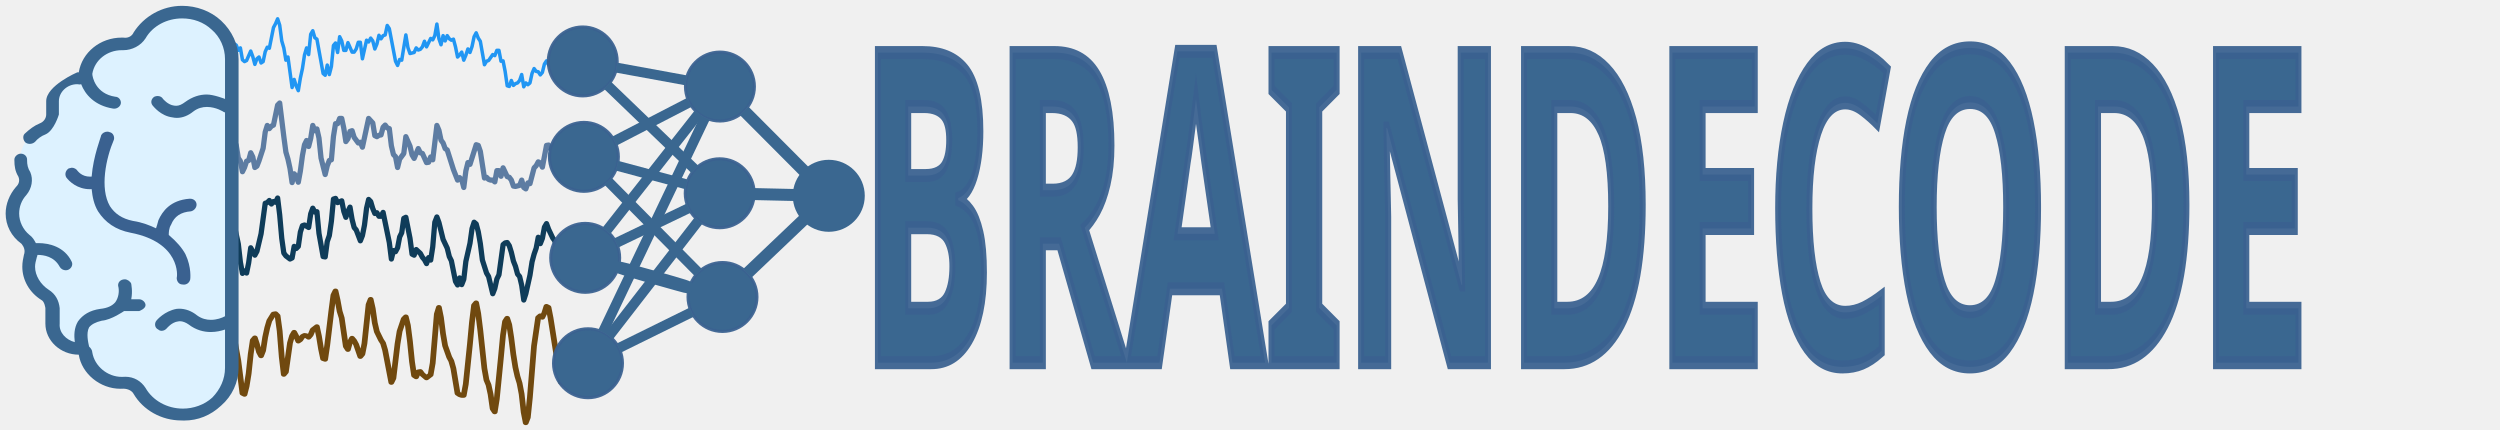
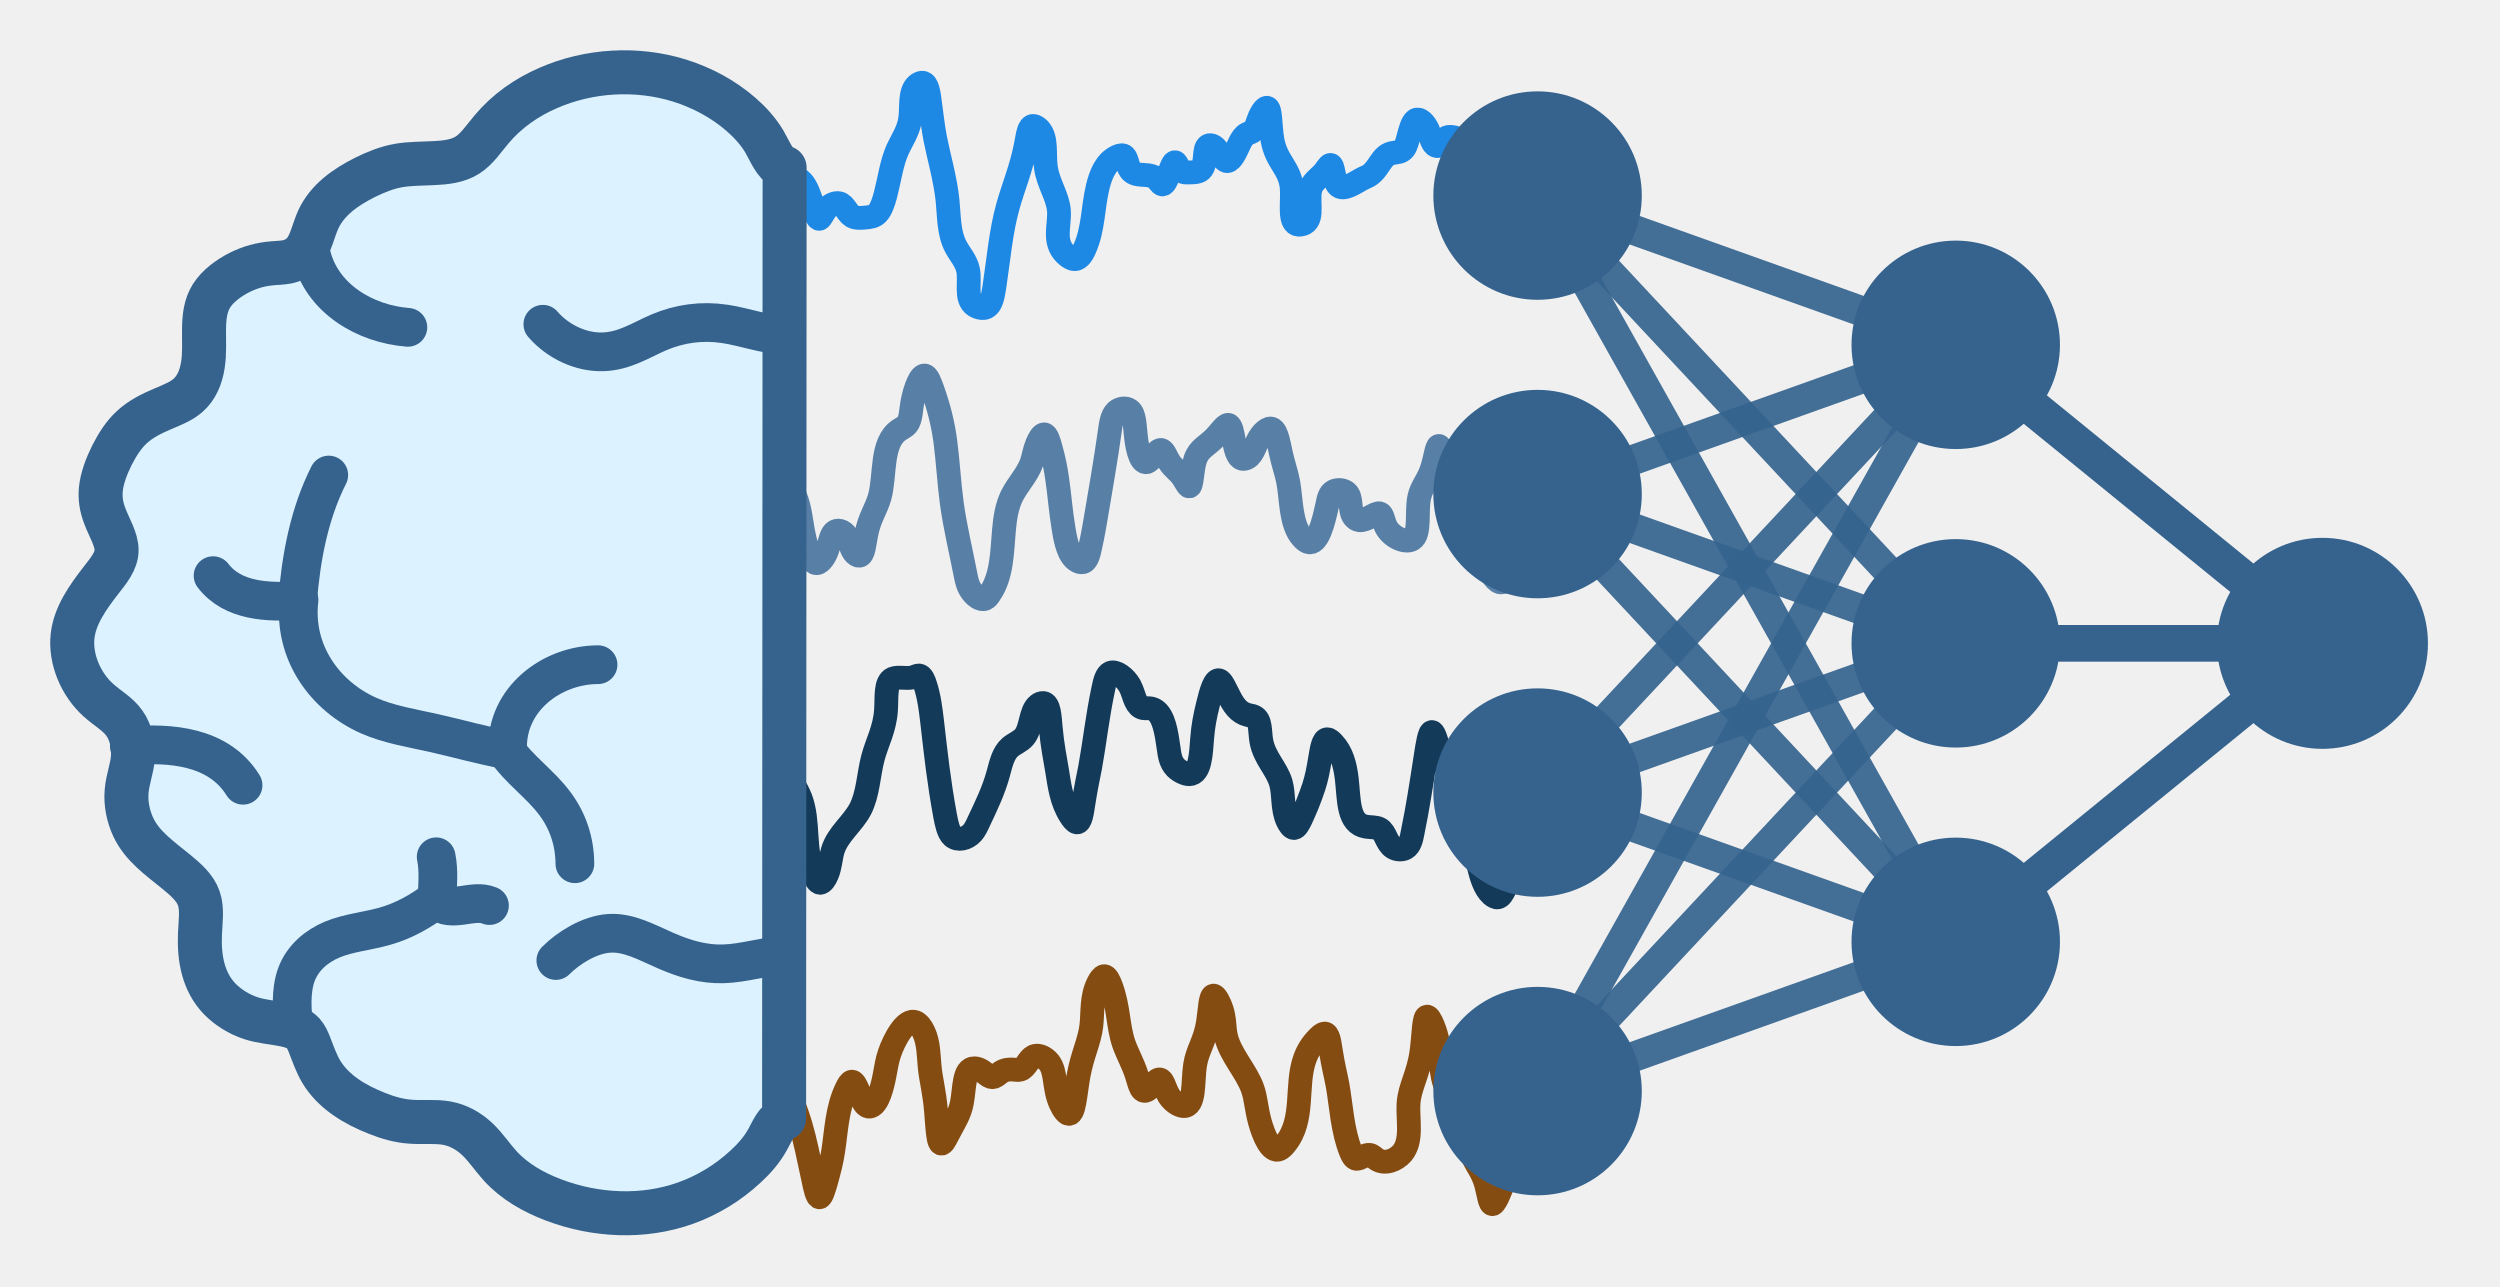
- <svg xmlns="http://www.w3.org/2000/svg" version="1.1" viewBox="0 0 625 107.5" fill="none" stroke="none" stroke-linecap="square" stroke-miterlimit="10" id="svg919" width="1250" height="215">
-   <defs id="defs923">
-     <clipPath clipPathUnits="userSpaceOnUse" id="clipPath5185">
-       <rect style="opacity:0.339;fill:#ffffff;fill-opacity:1;stroke:#3a6190;stroke-width:0.962;stroke-opacity:0.937" id="rect5187" width="289.544" height="160.359" x="149.082" y="148.98" />
-     </clipPath>
-     <clipPath clipPathUnits="userSpaceOnUse" id="clipPath5181-2">
-       <rect style="opacity:0.339;fill:#ffffff;fill-opacity:1;stroke:#3a6190;stroke-width:0.962;stroke-opacity:0.937" id="rect5183-7" width="289.544" height="160.359" x="149.082" y="148.98" />
-     </clipPath>
-     <clipPath clipPathUnits="userSpaceOnUse" id="clipPath5177-0">
-       <rect style="opacity:0.339;fill:#ffffff;fill-opacity:1;stroke:#3a6190;stroke-width:0.962;stroke-opacity:0.937" id="rect5179-9" width="289.544" height="160.359" x="149.082" y="148.98" />
-     </clipPath>
-     <clipPath clipPathUnits="userSpaceOnUse" id="clipPath5173-3">
-       <rect style="opacity:0.339;fill:#ffffff;fill-opacity:1;stroke:#3a6190;stroke-width:0.962;stroke-opacity:0.937" id="rect5175-6" width="289.544" height="160.359" x="149.082" y="148.98" />
-     </clipPath>
-     <clipPath clipPathUnits="userSpaceOnUse" id="clipPath5157-4">
-       <rect style="opacity:0.339;fill:#ffffff;fill-opacity:1;stroke:#3a6190;stroke-width:1.098;stroke-opacity:0.937" id="rect5159-7" width="302.521" height="200.009" x="-6.527" y="-233.137" transform="scale(1,-1)" />
-     </clipPath>
-     <clipPath clipPathUnits="userSpaceOnUse" id="clipPath172923-6">
-       <path d="M 47.653,37.544 H 522.678 v 187.4 H 47.653 Z" id="path172921-5" />
-     </clipPath>
-     <clipPath clipPathUnits="userSpaceOnUse" id="clipPath5161-6">
-       <rect style="opacity:0.339;fill:#ffffff;fill-opacity:1;stroke:#3a6190;stroke-width:0.962;stroke-opacity:0.937" id="rect5163-9" width="289.544" height="160.359" x="149.082" y="148.98" />
-     </clipPath>
-     <clipPath clipPathUnits="userSpaceOnUse" id="clipPath5165-3">
-       <rect style="opacity:0.339;fill:#ffffff;fill-opacity:1;stroke:#3a6190;stroke-width:0.962;stroke-opacity:0.937" id="rect5167-7" width="289.544" height="160.359" x="149.082" y="148.98" />
-     </clipPath>
-     <clipPath clipPathUnits="userSpaceOnUse" id="clipPath5169-4">
-       <rect style="opacity:0.339;fill:#ffffff;fill-opacity:1;stroke:#3a6190;stroke-width:0.962;stroke-opacity:0.937" id="rect5171-5" width="289.544" height="160.359" x="149.082" y="148.98" />
-     </clipPath>
-     <clipPath clipPathUnits="userSpaceOnUse" id="clipPath5153-2-3">
-       <rect style="opacity:0.339;fill:#ffffff;fill-opacity:1;stroke:#3a6190;stroke-width:0.962;stroke-opacity:0.937" id="rect5155-3-6" width="289.544" height="160.359" x="167.011" y="147.017" />
-     </clipPath>
-   </defs>
-   <g id="use3354" transform="translate(35.26442,-2.076388)">
-     <path fill="#ffffff" d="m 448.86,269.894 c -1.21,0 -2.189,0.977 -2.189,1.943 0.245,0.966 1.224,1.552 2.189,1.552 h 7.52 c 1.21,0 2.189,-0.586 2.434,-1.552 0,-0.966 -0.979,-1.943 -2.189,-1.943 z" fill-rule="evenodd" id="path3909" style="stroke-width:3.439" clip-path="url(#clipPath5185)" transform="translate(17.28719,21.66467)" />
-     <path d="m 221.604,203.955 1.035,0.613 0.517,1.314 0.517,-0.613 0.517,2.978 0.517,0.438 0.517,-0.263 1.035,-2.365 0.517,1.401 0.517,1.927 0.517,-1.401 0.517,-0.438 0.517,1.489 0.517,-0.35 0.517,-2.453 0.517,-1.139 0.517,0.263 1.035,-5.168 0.517,-0.964 0.517,-1.226 0.517,1.577 0.517,3.942 0.517,1.752 0.517,3.066 0.517,-0.788 1.035,7.621 0.517,-2.015 0.517,1.664 0.517,1.139 0.517,-3.153 0.517,-2.365 0.517,-3.416 0.517,-1.752 0.517,1.664 0.517,-5.08 0.517,-0.876 0.517,1.752 0.517,0.35 1.035,5.694 0.517,2.891 0.517,0.438 0.517,-2.54 0.517,2.365 0.517,-2.015 0.517,-5.256 0.517,-0.613 0.517,2.365 0.517,-3.942 0.517,1.051 0.517,2.365 h 0.517 l 0.517,-1.927 1.035,2.365 h 0.517 l 0.517,-0.788 0.517,-1.664 h 0.517 l 0.517,4.117 1.035,-4.642 0.517,0.438 0.517,-0.964 0.517,0.701 0.517,2.015 0.517,-1.226 0.517,-2.19 0.517,0.876 0.517,-0.788 0.517,-0.175 0.517,-2.365 0.517,0.788 1.552,8.146 0.517,1.051 0.517,-1.489 0.517,0.175 1.035,-6.307 0.517,3.153 0.517,1.489 1.035,-0.263 0.517,-1.139 0.517,0.526 0.517,-0.175 0.517,-0.613 0.517,-1.401 0.517,1.401 1.035,-2.102 0.517,0.35 0.517,-1.051 0.517,-2.891 0.517,3.679 0.517,1.489 0.517,-2.277 0.517,1.314 0.517,-1.314 0.517,0.788 0.517,0.35 0.517,-0.263 0.517,1.927 0.517,2.54 0.517,-0.526 0.517,-0.701 0.517,2.015 0.517,-1.226 0.517,-1.577 0.517,0.876 0.517,-1.489 0.517,-2.453 0.517,-0.964 0.517,1.314 0.517,0.788 1.035,5.869 0.517,-0.876 0.517,-0.175 1.035,-1.489 0.517,0.263 0.517,-1.314 h 0.517 l 0.517,2.715 0.517,-0.087 0.517,2.628 0.517,3.591 0.517,0.175 0.517,-1.489 0.517,1.226 0.517,-0.438 0.517,-0.175 0.517,-0.613 0.517,-1.489 0.517,3.066 0.517,-0.964 0.517,0.438 0.517,-0.438 0.517,-2.365 0.517,-1.226 0.517,0.701 0.517,0.088 0.517,0.788 0.517,-0.613 0.517,-2.102 0.517,-0.788 0.517,0.964 1.035,-1.752 0.517,-2.803 0.517,0.438 0.517,-0.175 0.517,1.051 0.517,0.35" style="fill:none;stroke:#2196f3;stroke-width:0.875;stroke-linecap:square;stroke-linejoin:round;stroke-miterlimit:4;stroke-dasharray:none;stroke-opacity:1" id="path3913" clip-path="url(#clipPath5169-4)" transform="translate(-198.8423,-191.2162)" />
-     <path d="m 221.604,227.02 1.035,2.628 0.517,3.153 0.517,0.788 0.517,2.628 0.517,-1.051 0.517,-1.577 0.517,-0.175 0.517,-1.927 0.517,1.051 0.517,2.628 0.517,-0.35 0.517,-1.314 1.035,-3.153 0.517,-4.029 0.517,-1.664 0.517,0.788 0.517,-0.613 0.517,-0.263 1.035,-4.993 0.517,-0.526 1.035,8.409 0.517,3.854 0.517,1.752 0.517,2.365 0.517,3.504 0.517,-2.19 0.517,0.613 0.517,1.489 0.517,-2.803 0.517,-3.854 0.517,-2.715 0.517,-1.051 0.517,1.489 0.517,-2.015 0.517,-3.241 0.517,1.314 0.517,-0.438 0.517,2.277 0.517,4.993 1.035,4.117 0.517,-2.19 0.517,-1.314 0.517,-0.175 0.517,-5.869 0.517,-3.153 h 0.517 l 0.517,-1.314 h 0.517 l 0.517,2.453 0.517,3.328 0.517,-0.701 0.517,-1.839 0.517,-0.175 0.517,1.664 1.035,1.401 0.517,-0.175 0.517,1.226 1.552,-7.183 1.035,1.139 0.517,3.153 0.517,0.263 0.517,-0.35 0.517,-0.087 0.517,-1.927 0.517,-0.526 0.517,0.701 0.517,0.175 0.517,4.292 0.517,2.19 0.517,0.526 0.517,2.715 0.517,-2.102 1.035,-1.401 0.517,-4.204 1.035,2.365 0.517,2.19 0.517,0.876 1.035,-2.453 0.517,1.051 0.517,0.175 1.035,2.277 0.517,-0.088 0.517,-1.314 0.517,0.701 1.035,-8.584 0.517,1.226 0.517,2.453 0.517,0.701 0.517,1.401 0.517,0.35 1.552,4.905 1.035,2.628 0.517,-0.613 0.517,0.526 0.517,1.927 0.517,-4.117 0.517,-2.102 0.517,0.438 1.552,-4.905 0.517,0.175 0.517,1.489 1.035,6.657 0.517,-0.175 0.517,0.526 0.517,0.175 h 0.517 l 0.517,0.438 0.517,-2.803 h 0.517 l 0.517,1.401 0.517,-2.102 1.035,2.19 0.517,0.175 0.517,0.701 0.517,1.489 0.517,0.088 1.035,-0.263 0.517,-1.314 0.517,1.839 0.517,0.35 0.517,-1.489 0.517,0.175 1.035,-3.942 0.517,-0.526 0.517,-0.964 0.517,0.263 0.517,1.051 1.035,-5.431 0.517,-0.087 0.517,0.964 0.517,0.263 0.517,-0.438 0.517,-0.263 0.517,0.088 0.517,0.438 0.517,0.964" style="fill:none;stroke:#3a6190;stroke-width:1.314;stroke-linecap:square;stroke-linejoin:round;stroke-miterlimit:10;stroke-dasharray:none;stroke-opacity:0.808" id="path3915" clip-path="url(#clipPath5165-3)" transform="translate(-198.8423,-191.2162)" />
-     <path d="m 221.604,248.409 0.517,1.139 1.035,4.73 0.517,4.555 0.517,2.803 0.517,-0.613 0.517,0.526 0.517,-2.54 0.517,-3.766 1.035,1.839 0.517,-0.964 1.035,-4.38 1.035,-7.621 0.517,-0.175 0.517,-0.526 0.517,0.876 0.517,-0.613 0.517,0.175 0.517,-1.051 0.517,4.204 0.517,5.869 0.517,3.679 0.517,0.701 1.035,0.788 0.517,-0.263 0.517,-2.891 0.517,0.526 0.517,-0.526 0.517,-3.591 0.517,-1.577 0.517,-0.175 1.035,0.613 0.517,-3.416 0.517,-1.401 0.517,0.964 0.517,-0.088 0.517,5.431 1.035,5.781 0.517,0.088 0.517,-3.854 0.517,-1.489 0.517,-3.591 0.517,-5.518 0.517,-0.175 0.517,1.051 1.035,-0.438 0.517,2.628 0.517,1.489 0.517,-1.489 0.517,-1.051 0.517,3.066 0.517,2.015 0.517,0.613 1.035,2.715 0.517,-1.314 0.517,-2.628 0.517,-4.204 0.517,-2.19 0.517,0.526 0.517,1.752 0.517,1.226 0.517,-0.175 0.517,0.876 h 0.517 l 0.517,-0.964 1.552,7.533 0.517,4.117 0.517,-2.102 0.517,0.263 0.517,-0.964 0.517,-2.715 0.517,-1.051 0.517,-3.591 0.517,-0.263 1.035,5.256 0.517,3.942 0.517,0.263 0.517,-1.401 1.035,0.964 0.517,0.964 0.517,0.613 0.517,0.964 0.517,-1.489 0.517,0.613 0.517,-3.329 0.517,-6.131 0.517,-1.314 0.517,1.401 1.035,4.204 1.035,2.19 0.517,2.102 0.517,1.051 1.035,5.168 0.517,0.876 0.517,-1.752 0.517,1.664 0.517,-1.314 0.517,-4.467 1.035,-4.555 0.517,-3.679 0.517,-1.577 0.517,0.438 0.517,1.927 0.517,2.978 0.517,4.117 1.035,3.241 0.517,0.876 1.035,4.292 0.517,-1.314 0.517,-2.365 0.517,-1.051 1.035,-7.533 0.517,-0.438 0.517,-0.088 0.517,0.788 0.517,1.664 0.517,2.19 0.517,1.314 0.517,1.927 0.517,0.613 0.517,2.19 0.517,3.679 0.517,-1.577 1.035,-4.642 0.517,-3.329 0.517,-1.927 0.517,-1.489 0.517,-2.715 0.517,1.577 0.517,-1.314 0.517,-2.803 0.517,-0.876 0.517,1.401 1.035,2.19 0.517,0.701 0.517,1.839 1.035,2.365" style="fill:none;stroke:#00304f;stroke-width:1.314;stroke-linecap:square;stroke-linejoin:round;stroke-miterlimit:10;stroke-dasharray:none;stroke-opacity:0.937" id="path3917" clip-path="url(#clipPath5161-6)" transform="translate(-198.8423,-191.2162)" />
-     <g id="g3923" transform="matrix(0.9571051,0,0,-0.8017572,-43.51335,144.683)" clip-path="url(#clipPath5157-4)">
-       <g id="g3921" clip-path="url(#clipPath172923-6)">
-         <path d="m 69.245,74.686 0.54,-2.185 1.081,-7.101 1.081,-10.16 0.54,-0.328 0.54,2.513 0.54,3.933 0.54,6.118 0.54,4.261 0.54,0.765 0.54,-1.967 0.54,-2.404 0.54,-1.202 0.54,1.639 0.54,4.152 0.54,2.95 0.54,2.185 1.081,2.076 0.54,0.109 0.54,-0.656 0.54,-4.698 0.54,-8.085 0.54,-5.463 0.54,0.765 1.081,9.068 0.54,2.185 0.54,1.093 0.54,-1.202 0.54,-1.53 0.54,0.437 0.54,0.983 0.54,0.328 0.54,-0.109 0.54,-0.437 0.54,0.765 0.54,1.53 1.081,0.983 0.54,-2.95 0.54,-3.933 0.54,-3.059 0.54,-0.218 0.54,4.37 1.081,10.707 0.54,4.916 0.54,1.311 0.54,-2.841 0.54,-3.496 0.54,-2.076 1.081,-8.849 0.54,-0.983 0.54,2.294 0.54,1.202 0.54,-0.765 0.54,-1.202 1.081,-3.715 0.54,0.765 0.54,3.278 1.081,12.127 0.54,1.639 0.54,-2.841 0.54,-4.479 0.54,-2.731 1.081,-2.622 0.54,-0.983 0.54,-2.185 1.621,-10.051 0.54,1.311 1.081,10.707 0.54,3.933 1.081,3.824 0.54,0.656 0.54,-2.622 0.54,-5.026 0.54,-6.337 0.54,-4.261 0.54,-0.437 0.54,1.53 0.54,0.109 0.54,-0.874 1.081,-1.093 1.081,0.983 0.54,3.605 1.081,15.295 0.54,2.076 0.54,-3.168 0.54,-5.026 0.54,-3.715 1.081,-3.605 0.54,-1.202 0.54,-2.294 1.081,-7.757 0.54,-0.437 0.54,-0.219 h 0.54 l 0.54,3.496 1.081,12.455 0.54,6.883 0.54,5.244 0.54,0.765 0.54,-3.278 0.54,-5.135 1.081,-12.018 0.54,-3.605 0.54,-1.53 0.54,-2.95 0.54,-4.479 0.54,-0.983 0.54,4.042 1.081,13.001 0.54,6.883 0.54,4.261 0.54,0.983 0.54,-1.967 0.54,-4.152 0.54,-5.135 0.54,-4.042 0.54,-2.841 0.54,-2.076 0.54,-3.387 0.54,-5.681 0.54,-3.278 0.54,1.639 0.54,6.227 1.081,16.06 1.081,8.849 0.54,0.546 0.54,-0.437 0.54,1.311 0.54,2.076 0.54,-0.328 0.54,-3.278 1.621,-12.236 1.081,-7.757 0.54,-0.437" style="fill:none;stroke:#683e00;stroke-width:1.5;stroke-linecap:square;stroke-linejoin:round;stroke-miterlimit:10;stroke-dasharray:none;stroke-opacity:0.937" id="path3919" />
-       </g>
+ <svg xmlns="http://www.w3.org/2000/svg" width="388.60" height="200" viewBox="0 0 194.30 100" fill="none" role="img" aria-label="Braindecode">
+   <g id="eeg-signals" fill="none" stroke-linecap="round" stroke-linejoin="round" stroke-width="1.85">
+     <path id="eeg-ch1" stroke="#1e88e5" d="M 60.67 14.04 C 62.26 13.23, 62.69 14.46, 63.18 16.00 C 63.35 16.51, 63.52 17.07, 63.69 17.00 C 63.82 16.96, 63.96 16.57, 64.20 16.27 C 64.48 15.93, 64.92 15.72, 65.23 15.80 C 65.65 15.91, 65.84 16.56, 66.24 16.81 C 66.52 16.97, 66.90 16.94, 67.22 16.91 C 67.63 16.88, 67.94 16.83, 68.18 16.59 C 68.48 16.29, 68.67 15.70, 68.82 15.14 C 69.16 13.82, 69.29 12.67, 69.77 11.60 C 70.09 10.90, 70.57 10.22, 70.72 9.37 C 70.89 8.38, 70.64 7.16, 71.27 6.61 C 71.40 6.50, 71.56 6.42, 71.69 6.43 C 72.09 6.45, 72.19 7.28, 72.28 7.98 C 72.43 9.13, 72.52 9.91, 72.68 10.75 C 72.97 12.22, 73.46 13.87, 73.64 15.54 C 73.77 16.82, 73.72 18.11, 74.29 19.18 C 74.60 19.77, 75.10 20.29, 75.24 20.99 C 75.43 21.94, 74.99 23.23, 75.76 23.75 C 75.92 23.85, 76.14 23.93, 76.32 23.94 C 77.01 23.99, 77.15 23.14, 77.28 22.33 C 77.62 20.04, 77.79 18.00, 78.32 16.09 C 78.74 14.54, 79.40 13.07, 79.76 11.10 C 79.88 10.47, 79.96 9.77, 80.31 9.79 C 80.45 9.79, 80.64 9.92, 80.78 10.07 C 81.39 10.75, 81.14 12.00, 81.29 13.04 C 81.47 14.28, 82.21 15.24, 82.30 16.38 C 82.38 17.49, 81.83 18.78, 82.79 19.73 C 82.96 19.90, 83.17 20.05, 83.35 20.11 C 83.81 20.26, 84.09 19.80, 84.30 19.33 C 84.99 17.78, 84.92 16.19, 85.31 14.55 C 85.54 13.58, 85.93 12.59, 86.82 12.17 C 86.98 12.10, 87.16 12.04, 87.29 12.08 C 87.61 12.17, 87.59 12.90, 87.87 13.25 C 87.98 13.39, 88.13 13.47, 88.30 13.52 C 88.79 13.65, 89.43 13.52, 89.84 13.85 C 90.05 14.02, 90.19 14.31, 90.33 14.33 C 90.71 14.39, 91.04 12.54, 91.33 12.61 C 91.47 12.64, 91.60 13.15, 91.86 13.32 C 92.00 13.41, 92.17 13.41, 92.36 13.40 C 92.71 13.40, 93.12 13.41, 93.34 13.20 C 93.79 12.79, 93.50 11.54, 93.91 11.32 C 94.01 11.26, 94.16 11.28, 94.30 11.36 C 94.72 11.60, 95.03 12.52, 95.38 12.52 C 95.54 12.52, 95.71 12.33, 95.85 12.11 C 96.25 11.50, 96.41 10.68, 96.92 10.41 C 97.05 10.34, 97.21 10.30, 97.32 10.23 C 97.64 10.03, 97.69 9.54, 97.91 9.06 C 98.04 8.77, 98.23 8.48, 98.37 8.40 C 98.79 8.14, 98.70 9.75, 98.89 10.85 C 99.20 12.61, 100.25 13.05, 100.39 14.58 C 100.49 15.69, 100.12 17.38, 100.92 17.46 C 101.06 17.47, 101.24 17.43, 101.38 17.36 C 102.14 16.95, 101.54 15.39, 101.91 14.52 C 102.10 14.07, 102.55 13.81, 102.92 13.37 C 103.11 13.13, 103.28 12.84, 103.39 12.82 C 103.64 12.77, 103.64 13.98, 103.97 14.39 C 104.40 14.91, 105.38 14.13, 105.99 13.84 C 106.13 13.77, 106.25 13.73, 106.37 13.66 C 106.60 13.53, 106.82 13.29, 107.01 13.03 C 107.31 12.62, 107.56 12.13, 107.99 11.96 C 108.29 11.84, 108.67 11.87, 108.92 11.73 C 109.21 11.57, 109.32 11.19, 109.44 10.73 C 109.59 10.17, 109.75 9.50, 110.03 9.33 C 110.32 9.16, 110.73 9.55, 110.98 10.10 C 111.17 10.53, 111.27 11.07, 111.51 11.27 C 111.62 11.36, 111.77 11.38, 111.88 11.32 C 112.08 11.20, 112.17 10.80, 112.45 10.68 C 112.61 10.61, 112.83 10.64, 113.03 10.68 C 114.30 10.98, 114.58 12.11, 114.97 13.41 C 115.26 14.41, 115.62 15.50, 116.43 15.59 C 116.93 15.65, 117.61 15.33, 118.08 14.97 C 118.55 14.62, 118.82 14.23, 119.52 14.04" />
+     <path id="eeg-ch2" stroke="#587fa6" d="M 60.68 37.32 C 61.76 37.86, 62.04 39.07, 62.22 40.12 C 62.35 40.90, 62.43 41.59, 62.71 42.53 C 62.86 43.03, 63.07 43.60, 63.33 43.74 C 63.65 43.90, 64.05 43.40, 64.28 42.78 C 64.48 42.26, 64.56 41.64, 64.81 41.38 C 65.07 41.12, 65.52 41.24, 65.79 41.64 C 66.02 42.00, 66.11 42.58, 66.36 42.92 C 66.49 43.09, 66.65 43.20, 66.77 43.19 C 67.13 43.18, 67.18 42.25, 67.33 41.52 C 67.58 40.22, 68.11 39.56, 68.37 38.62 C 68.84 36.93, 68.42 34.36, 69.92 33.40 C 70.06 33.31, 70.21 33.23, 70.33 33.14 C 70.82 32.77, 70.75 32.11, 70.92 31.21 C 71.10 30.25, 71.55 29.00, 71.93 29.21 C 72.12 29.31, 72.29 29.77, 72.45 30.20 C 73.02 31.81, 73.29 32.98, 73.47 34.29 C 73.67 35.81, 73.76 37.52, 73.98 39.16 C 74.24 41.01, 74.67 42.76, 75.02 44.57 C 75.11 45.02, 75.19 45.48, 75.47 45.90 C 75.74 46.31, 76.21 46.68, 76.55 46.54 C 76.69 46.49, 76.81 46.34, 76.91 46.18 C 77.89 44.78, 77.87 42.93, 78.03 41.18 C 78.11 40.26, 78.25 39.36, 78.63 38.57 C 79.07 37.67, 79.84 36.90, 80.18 35.95 C 80.33 35.50, 80.39 35.00, 80.61 34.48 C 80.75 34.13, 80.96 33.77, 81.14 33.76 C 81.36 33.75, 81.52 34.30, 81.65 34.78 C 81.92 35.75, 82.06 36.46, 82.16 37.19 C 82.34 38.38, 82.42 39.63, 82.67 41.14 C 82.83 42.13, 83.07 43.23, 83.73 43.60 C 83.87 43.68, 84.03 43.72, 84.16 43.69 C 84.49 43.61, 84.62 43.05, 84.73 42.53 C 84.95 41.55, 85.09 40.70, 85.23 39.87 C 85.57 37.83, 85.92 35.89, 86.25 33.53 C 86.33 32.93, 86.42 32.30, 86.76 31.98 C 87.05 31.72, 87.51 31.67, 87.78 31.87 C 88.20 32.17, 88.18 33.06, 88.29 33.98 C 88.41 35.05, 88.72 36.16, 89.22 35.88 C 89.54 35.69, 89.96 34.89, 90.27 34.98 C 90.49 35.05, 90.65 35.55, 90.88 35.91 C 91.17 36.37, 91.56 36.59, 91.87 37.02 C 92.09 37.32, 92.27 37.71, 92.39 37.79 C 92.66 37.94, 92.62 36.52, 92.90 35.70 C 93.19 34.85, 93.82 34.65, 94.44 34.00 C 94.83 33.59, 95.22 33.01, 95.45 33.02 C 95.93 33.05, 95.82 35.45, 96.53 35.65 C 96.66 35.69, 96.82 35.65, 96.95 35.57 C 97.45 35.28, 97.56 34.43, 98.02 33.82 C 98.20 33.58, 98.44 33.38, 98.63 33.32 C 99.20 33.16, 99.35 34.33, 99.55 35.22 C 99.74 36.10, 99.98 36.72, 100.12 37.46 C 100.38 38.87, 100.29 40.76, 101.21 41.78 C 101.34 41.93, 101.50 42.06, 101.64 42.12 C 102.41 42.42, 102.86 40.60, 103.15 39.26 C 103.25 38.77, 103.33 38.35, 103.66 38.18 C 103.94 38.03, 104.39 38.06, 104.64 38.27 C 105.11 38.66, 104.84 39.67, 105.22 40.16 C 105.33 40.31, 105.48 40.41, 105.66 40.43 C 106.20 40.49, 106.91 39.81, 107.23 39.90 C 107.48 39.97, 107.50 40.50, 107.72 40.94 C 108.13 41.75, 109.23 42.23, 109.74 41.92 C 110.41 41.52, 110.07 39.77, 110.30 38.67 C 110.47 37.82, 111.00 37.37, 111.31 36.35 C 111.54 35.64, 111.66 34.64, 111.83 34.66 C 111.99 34.68, 112.18 35.52, 112.33 36.17 C 112.49 36.84, 112.61 37.30, 112.86 37.76 C 113.01 38.04, 113.21 38.31, 113.35 38.61 C 113.69 39.33, 113.68 40.19, 113.88 40.92 C 114.14 41.89, 114.75 42.63, 115.38 43.69 C 115.77 44.35, 116.16 45.13, 116.57 45.25 C 117.12 45.40, 117.70 44.29, 118.03 43.35 C 118.56 41.85, 118.46 40.77, 119.51 39.44" />
+     <path id="eeg-ch3" stroke="#133a59" d="M 60.68 59.75 C 61.31 60.38, 61.89 61.19, 62.22 62.04 C 62.92 63.89, 62.41 65.96, 63.25 67.95 C 63.38 68.28, 63.55 68.60, 63.74 68.61 C 63.93 68.61, 64.14 68.30, 64.27 67.98 C 64.54 67.36, 64.55 66.69, 64.72 66.11 C 65.10 64.84, 66.26 64.03, 66.86 62.89 C 67.47 61.72, 67.50 60.20, 67.84 58.91 C 68.16 57.69, 68.76 56.68, 68.86 55.20 C 68.93 54.21, 68.78 53.01, 69.40 52.74 C 69.78 52.58, 70.45 52.76, 70.92 52.65 C 71.12 52.60, 71.29 52.49, 71.43 52.50 C 71.66 52.53, 71.81 52.89, 71.92 53.26 C 72.22 54.18, 72.34 55.19, 72.45 56.13 C 72.74 58.64, 72.96 60.71, 73.46 63.44 C 73.58 64.05, 73.71 64.70, 74.04 65.00 C 74.44 65.35, 75.13 65.21, 75.57 64.72 C 75.78 64.48, 75.93 64.16, 76.07 63.85 C 76.69 62.54, 77.22 61.44, 77.58 60.14 C 77.79 59.38, 77.95 58.56, 78.51 58.07 C 78.84 57.79, 79.31 57.62, 79.60 57.28 C 80.17 56.61, 80.06 55.28, 80.68 54.79 C 80.80 54.69, 80.95 54.63, 81.08 54.64 C 81.54 54.67, 81.59 55.70, 81.66 56.53 C 81.79 57.98, 81.99 58.87, 82.16 59.92 C 82.34 61.02, 82.48 62.29, 83.20 63.40 C 83.35 63.64, 83.54 63.88, 83.68 63.91 C 83.99 63.98, 84.10 63.13, 84.21 62.42 C 84.39 61.24, 84.57 60.44, 84.73 59.61 C 85.07 57.75, 85.28 55.74, 85.75 53.52 C 85.86 52.98, 85.99 52.43, 86.31 52.29 C 86.72 52.12, 87.45 52.65, 87.81 53.30 C 88.03 53.71, 88.12 54.17, 88.29 54.51 C 88.42 54.78, 88.60 54.98, 88.84 55.03 C 89.00 55.06, 89.18 55.03, 89.34 55.05 C 89.49 55.06, 89.63 55.11, 89.75 55.18 C 90.47 55.62, 90.66 56.99, 90.82 58.11 C 90.90 58.72, 90.98 59.25, 91.38 59.66 C 91.66 59.94, 92.11 60.17, 92.43 60.17 C 93.29 60.16, 93.34 58.56, 93.43 57.41 C 93.51 56.39, 93.64 55.72, 93.90 54.67 C 94.11 53.79, 94.43 52.63, 94.82 52.91 C 95.02 53.05, 95.23 53.54, 95.45 53.96 C 95.86 54.81, 96.26 55.39, 96.99 55.57 C 97.15 55.61, 97.33 55.63, 97.46 55.69 C 98.01 55.94, 97.90 56.84, 98.03 57.59 C 98.26 58.90, 99.23 59.74, 99.55 60.85 C 99.81 61.77, 99.63 62.87, 100.08 63.81 C 100.21 64.08, 100.39 64.34, 100.56 64.35 C 100.76 64.35, 100.93 64.01, 101.10 63.67 C 101.28 63.28, 101.45 62.89, 101.60 62.53 C 101.79 62.04, 101.97 61.58, 102.11 61.14 C 102.33 60.46, 102.46 59.80, 102.61 58.86 C 102.72 58.21, 102.84 57.44, 103.16 57.46 C 103.30 57.46, 103.47 57.61, 103.62 57.78 C 104.29 58.49, 104.54 59.45, 104.67 60.52 C 104.86 62.14, 104.73 64.02, 106.17 64.25 C 106.51 64.31, 106.94 64.27, 107.21 64.42 C 107.46 64.55, 107.59 64.83, 107.73 65.12 C 107.87 65.41, 108.03 65.71, 108.28 65.87 C 108.56 66.05, 108.97 66.07, 109.23 65.92 C 109.59 65.71, 109.70 65.19, 109.79 64.70 C 109.99 63.71, 110.16 62.81, 110.29 62.00 C 110.46 61.02, 110.58 60.19, 110.81 58.72 C 110.94 57.87, 111.10 56.82, 111.31 56.90 C 111.47 56.96, 111.65 57.63, 111.83 58.18 C 112.16 59.20, 112.49 59.83, 112.84 60.56 C 113.22 61.35, 113.61 62.27, 113.91 63.15 C 114.35 64.52, 114.55 65.79, 114.92 67.30 C 115.12 68.13, 115.38 69.04, 115.93 69.53 C 116.08 69.66, 116.26 69.77, 116.41 69.74 C 116.63 69.71, 116.79 69.41, 116.94 69.11 C 117.16 68.66, 117.34 68.21, 117.49 67.76 C 118.16 65.68, 118.16 63.53, 119.50 61.71" />
+     <path id="eeg-ch4" stroke="#854c12" d="M 60.68 83.67 C 62.21 86.70, 62.44 88.08, 63.20 91.63 C 63.34 92.33, 63.51 93.11, 63.71 93.05 C 63.86 93.01, 64.03 92.44, 64.18 91.94 C 64.45 90.98, 64.63 90.27, 64.75 89.50 C 65.00 87.94, 65.03 86.14, 65.81 84.57 C 65.93 84.32, 66.07 84.08, 66.20 84.07 C 66.55 84.02, 66.87 85.50, 67.29 85.89 C 67.42 86.01, 67.56 86.03, 67.69 85.98 C 68.25 85.79, 68.59 84.43, 68.76 83.51 C 68.88 82.89, 68.93 82.46, 69.13 81.87 C 69.50 80.78, 70.39 79.14, 71.14 79.44 C 71.39 79.54, 71.63 79.86, 71.79 80.21 C 72.18 81.03, 72.17 82.04, 72.25 82.87 C 72.35 83.97, 72.61 84.74, 72.75 86.38 C 72.85 87.54, 72.89 89.13, 73.25 88.85 C 73.39 88.74, 73.58 88.34, 73.76 88.00 C 74.22 87.12, 74.59 86.59, 74.76 85.70 C 74.97 84.62, 74.88 83.02, 75.72 83.03 C 75.89 83.03, 76.08 83.09, 76.26 83.20 C 76.62 83.41, 76.91 83.80, 77.24 83.70 C 77.42 83.65, 77.60 83.46, 77.78 83.34 C 78.10 83.13, 78.43 83.10, 78.79 83.13 C 78.96 83.15, 79.14 83.18, 79.30 83.13 C 79.73 83.01, 79.94 82.29, 80.34 82.10 C 80.62 81.97, 80.99 82.10, 81.25 82.30 C 82.10 82.92, 81.87 84.15, 82.26 85.33 C 82.43 85.88, 82.74 86.41, 82.97 86.54 C 83.50 86.84, 83.57 84.97, 83.83 83.57 C 84.13 81.95, 84.67 80.95, 84.82 79.72 C 84.94 78.70, 84.80 77.53, 85.34 76.43 C 85.47 76.16, 85.65 75.89, 85.81 75.87 C 86.02 75.85, 86.21 76.27, 86.36 76.67 C 86.97 78.35, 86.87 79.75, 87.35 81.14 C 87.62 81.90, 88.06 82.67, 88.34 83.54 C 88.59 84.31, 88.70 85.17, 89.31 84.60 C 89.51 84.41, 89.77 84.07, 89.95 83.95 C 90.40 83.66, 90.47 84.57, 90.86 85.18 C 91.16 85.64, 91.63 85.93, 91.96 85.96 C 92.90 86.05, 92.68 84.07, 92.88 82.78 C 93.07 81.57, 93.64 80.97, 93.88 79.49 C 94.03 78.55, 94.05 77.26, 94.36 77.39 C 94.53 77.47, 94.80 77.98, 94.95 78.45 C 95.20 79.22, 95.14 79.86, 95.27 80.48 C 95.57 81.94, 96.89 83.27, 97.36 84.64 C 97.62 85.39, 97.63 86.14, 97.92 87.20 C 98.21 88.25, 98.78 89.61, 99.43 89.32 C 99.58 89.25, 99.75 89.09, 99.89 88.91 C 101.44 87.04, 100.66 84.37, 101.41 82.29 C 101.62 81.70, 101.95 81.16, 102.45 80.66 C 102.61 80.50, 102.79 80.34, 102.93 80.33 C 103.25 80.29, 103.33 81.03, 103.43 81.65 C 103.61 82.83, 103.81 83.54, 103.96 84.36 C 104.24 85.93, 104.32 87.88, 105.00 89.54 C 105.11 89.79, 105.22 90.03, 105.42 90.06 C 105.70 90.09, 106.12 89.70, 106.46 89.76 C 106.65 89.79, 106.80 89.97, 106.98 90.09 C 107.62 90.53, 108.50 90.18, 108.98 89.62 C 109.80 88.64, 109.39 87.01, 109.47 85.77 C 109.56 84.43, 110.23 83.56, 110.48 81.72 C 110.65 80.49, 110.64 78.82, 110.97 79.03 C 111.12 79.12, 111.35 79.61, 111.51 80.08 C 112.11 81.85, 111.81 83.41, 112.50 84.79 C 112.78 85.35, 113.22 85.88, 113.51 86.47 C 114.07 87.61, 114.07 88.98, 114.52 90.00 C 114.80 90.62, 115.24 91.12, 115.50 92.06 C 115.69 92.75, 115.78 93.66, 116.02 93.58 C 116.16 93.53, 116.36 93.12, 116.51 92.77 C 116.76 92.20, 116.90 91.77, 117.02 91.30 C 117.51 89.31, 117.47 86.68, 119.50 85.32" />
+   </g>
+   <g id="cortex">
+     <path id="cortex-outline" fill="#ddf2ff" stroke="#35638e" stroke-width="3.42" stroke-linecap="round" stroke-linejoin="round" d="M 60.93 13.09 C 60.19 12.72, 59.87 11.80, 59.40 10.99 C 58.92 10.19, 58.30 9.51, 57.60 8.90 C 56.22 7.70, 54.57 6.81, 52.81 6.26 C 49.48 5.23, 45.78 5.45, 42.60 6.84 C 40.92 7.57, 39.39 8.63, 38.19 10.07 C 37.58 10.79, 37.06 11.60, 36.32 12.06 C 35.58 12.53, 34.62 12.64, 33.68 12.68 C 32.74 12.73, 31.82 12.71, 30.94 12.87 C 30.05 13.03, 29.19 13.38, 28.36 13.79 C 26.87 14.54, 25.45 15.52, 24.74 17.05 C 24.35 17.90, 24.18 18.92, 23.64 19.57 C 23.32 19.97, 22.86 20.23, 22.33 20.35 C 21.97 20.42, 21.57 20.43, 21.20 20.46 C 20.26 20.54, 19.45 20.76, 18.61 21.18 C 17.78 21.60, 16.92 22.23, 16.44 22.99 C 15.49 24.50, 16.06 26.53, 15.77 28.36 C 15.63 29.28, 15.28 30.15, 14.61 30.73 C 14.08 31.20, 13.34 31.48, 12.64 31.78 C 11.77 32.15, 10.95 32.56, 10.29 33.16 C 9.63 33.75, 9.13 34.54, 8.70 35.38 C 8.28 36.23, 7.93 37.14, 7.84 38.01 C 7.77 38.71, 7.87 39.38, 8.14 40.09 C 8.47 40.98, 9.07 41.92, 9.06 42.76 C 9.06 43.60, 8.45 44.33, 7.86 45.09 C 6.80 46.45, 5.81 47.86, 5.64 49.45 C 5.45 51.20, 6.26 53.17, 7.64 54.41 C 8.33 55.04, 9.16 55.48, 9.67 56.21 C 10.19 56.93, 10.39 57.94, 10.33 58.85 C 10.26 59.77, 9.91 60.59, 9.84 61.51 C 9.76 62.43, 9.96 63.43, 10.35 64.27 C 11.05 65.77, 12.41 66.70, 13.72 67.77 C 14.45 68.37, 15.17 69.00, 15.45 69.82 C 15.74 70.63, 15.58 71.63, 15.54 72.59 C 15.46 74.52, 15.81 76.33, 17.09 77.65 C 17.73 78.30, 18.60 78.84, 19.49 79.13 C 20.37 79.42, 21.27 79.46, 22.16 79.65 C 22.70 79.77, 23.22 79.93, 23.56 80.30 C 23.79 80.55, 23.93 80.89, 24.07 81.24 C 24.34 81.94, 24.59 82.65, 24.96 83.28 C 25.90 84.86, 27.59 85.86, 29.30 86.53 C 30.15 86.87, 31.01 87.12, 31.93 87.18 C 32.85 87.25, 33.82 87.13, 34.72 87.29 C 35.61 87.45, 36.42 87.90, 37.09 88.53 C 37.75 89.15, 38.27 89.95, 38.89 90.63 C 40.01 91.85, 41.47 92.67, 43.02 93.26 C 46.30 94.50, 49.99 94.68, 53.27 93.51 C 54.99 92.90, 56.61 91.91, 57.95 90.66 C 58.63 90.04, 59.23 89.35, 59.68 88.53 C 60.04 87.88, 60.30 87.15, 60.94 86.92 L 60.98 13.03 Z" />
+     <g id="cortex-sulci" fill="none" stroke="#35638e" stroke-width="3.01" stroke-linecap="round" stroke-linejoin="round">
+       <path id="sulcus-1" d="M 24.17 19.70 C 24.96 23.20, 28.38 25.18, 31.70 25.44" />
+       <path id="sulcus-2" d="M 10.05 57.97 C 13.21 57.70, 17.00 57.97, 18.89 61.03" />
+       <path id="sulcus-3" d="M 16.56 44.74 C 18.10 46.76, 20.84 46.81, 23.12 46.69" />
+       <path id="sulcus-4" d="M 33.94 69.89 C 32.65 70.86, 31.34 71.59, 29.86 72.00 C 28.54 72.37, 27.09 72.50, 25.85 73.01 C 24.58 73.54, 23.53 74.45, 23.05 75.71 C 22.56 77.01, 22.68 78.68, 22.88 80.03" />
+       <path id="sulcus-5" d="M 60.97 74.23 C 59.49 74.32, 57.82 74.86, 56.24 74.91 C 54.67 74.96, 53.19 74.52, 51.73 73.88 C 50.28 73.25, 48.85 72.43, 47.32 72.54 C 45.80 72.65, 44.18 73.67, 43.20 74.65" />
+       <path id="sulcus-6" d="M 39.45 58.22 C 39.34 54.35, 42.86 51.67, 46.48 51.66" />
+       <path id="sulcus-7" d="M 33.98 69.97 C 33.99 68.85, 34.13 67.70, 33.90 66.59" />
+       <path id="sulcus-8" d="M 42.19 25.20 C 43.37 26.57, 45.19 27.42, 46.93 27.34 C 47.67 27.31, 48.40 27.11, 49.10 26.81 C 49.81 26.52, 50.50 26.13, 51.21 25.83 C 52.83 25.14, 54.56 24.91, 56.31 25.17 C 57.87 25.40, 59.45 26.01, 60.97 26.05" />
+       <path id="sulcus-9" d="M 38.04 70.38 C 36.73 69.83, 35.10 71.01, 33.96 69.99" />
+       <path id="sulcus-10" d="M 39.36 58.27 C 37.44 57.93, 35.63 57.40, 33.71 56.97 C 32.01 56.59, 30.22 56.31, 28.64 55.61 C 25.25 54.10, 22.77 50.68, 23.24 46.63" />
+       <path id="sulcus-11" d="M 25.55 36.92 C 24.03 39.93, 23.39 43.35, 23.13 46.70" />
+       <path id="sulcus-12" d="M 39.30 58.26 C 40.29 59.77, 42.00 60.93, 43.13 62.46 C 44.11 63.77, 44.67 65.36, 44.68 67.13" />
    </g>
-     <path style="fill:#3a6790;fill-opacity:1;stroke:#3a6790;stroke-width:0.166;stroke-opacity:1" d="" id="path3925" />
-     <path style="fill:#3a6790;fill-opacity:1;stroke:#3a6790;stroke-width:1.409;stroke-dasharray:none;stroke-opacity:1" d="" id="path3927" />
-     <path fill="#c5defd" d="m 206.14,299.746 c 7.181,0 12.935,-5.683 12.935,-12.553 v -81.783 c 0,-6.749 -5.57,-12.564 -12.59,-12.564 -0.115,0 -0.23,0.013 -0.345,0.013 -4.73,0 -8.827,2.55 -10.887,6.277 -0.748,1.253 -2.187,2.177 -3.683,2.177 -0.138,0 -0.276,0 -0.426,-0.022 h -0.403 c -4.937,0 -8.838,3.331 -9.448,7.849 -0.207,0.78 -0.829,1.374 -1.646,1.374 h -0.61 c -3.499,0 -6.376,2.748 -6.376,6.079 v 3.331 c 0,1.77 -1.024,3.342 -2.463,3.924 -3.487,1.374 -5.743,4.705 -5.743,8.431 0,1.176 0.207,2.55 0.817,3.726 0.621,1.374 0.414,3.144 -0.61,4.32 -1.438,1.572 -2.267,3.726 -2.267,5.881 0,2.946 1.231,5.298 3.291,7.057 1.231,0.989 1.841,2.748 1.231,4.518 -0.207,0.78 -0.414,1.572 -0.414,2.55 0,3.133 1.646,5.881 4.315,7.651 1.232,0.78 1.841,2.154 1.841,3.528 v 3.924 c 0,3.726 3.084,6.661 6.985,6.661 0.817,0 1.439,0.594 1.646,1.374 0.61,4.32 4.511,7.848 9.448,7.848 h 0.403 c 0.173,-0.022 0.334,-0.033 0.495,-0.033 1.473,0 2.877,0.78 3.614,2.188 2.06,3.726 6.157,6.079 10.887,6.277 z" fill-rule="evenodd" id="path3929" style="fill:#ddf2ff;fill-opacity:1;stroke-width:3.184" clip-path="url(#clipPath5181-2)" transform="matrix(0.9677662,0,0,0.942044,-189.4177,-176.6332)" />
-     <path fill="#2676b4" d="m 202.63,269.486 c 0.84,0 1.484,-0.561 1.669,-1.418 0,0 0.403,-3.133 -1.243,-6.661 -0.817,-1.572 -2.256,-3.342 -4.304,-5.1 0,-0.594 0,-1.77 0.61,-2.748 0.829,-2.154 2.463,-3.331 5.133,-3.529 0.829,-0.198 1.438,-0.989 1.438,-1.77 0,-0.978 -0.817,-1.572 -1.634,-1.572 h -0.207 c -4.937,0.396 -6.985,3.342 -8.01,5.694 -0.207,0.78 -0.414,1.572 -0.621,2.155 -1.634,-0.78 -3.487,-1.572 -5.95,-1.957 -2.877,-0.594 -4.73,-1.968 -5.961,-3.924 -2.67,-4.705 -1.024,-12.751 1.036,-17.654 0.196,-0.78 -0.207,-1.77 -1.036,-1.957 -0.219,-0.11 -0.449,-0.154 -0.679,-0.154 -0.644,0 -1.277,0.363 -1.577,0.934 0,0.396 -2.049,5.485 -2.463,10.981 -0.15,0.013 -0.288,0.022 -0.414,0.022 -2.164,0 -3.084,-1.407 -3.28,-1.594 -0.207,-0.385 -0.829,-0.78 -1.438,-0.78 -0.207,0 -0.621,0.198 -0.817,0.198 -0.829,0.583 -1.036,1.572 -0.621,2.352 0.782,1.121 2.889,3.155 6.134,3.155 0.138,0 0.288,-0.013 0.437,-0.022 0.207,2.166 0.621,4.122 1.646,5.892 1.841,2.935 4.511,4.903 8.412,5.683 12.935,2.55 12.118,11.575 11.911,11.971 0,0.978 0.621,1.759 1.438,1.759 0.138,0.022 0.265,0.044 0.391,0.044 z" fill-rule="evenodd" id="path3931" style="fill:#3a6190;fill-opacity:1;stroke-width:3.184" clip-path="url(#clipPath5177-0)" transform="matrix(0.9677662,0,0,0.942044,-185.4177,-180.6332)" />
-     <path fill="#2676b4" d="m 206.853,301.307 c 3.614,0 6.847,-1.374 9.54,-3.946 2.877,-2.55 4.523,-6.277 4.523,-10.003 v -81.981 c 0,-3.726 -1.646,-7.453 -4.523,-10.201 -2.67,-2.55 -6.364,-3.924 -10.058,-3.924 -5.133,0 -9.863,2.748 -12.533,7.068 -0.357,0.846 -1.174,1.407 -2.198,1.407 -0.15,0 -0.311,-0.013 -0.472,-0.044 h -0.403 c -5.547,0 -10.265,3.924 -11.094,9.223 h -0.403 c 0,0 -8.01,3.528 -8.01,7.651 v 3.529 c 0,0.978 -0.621,1.957 -1.646,2.352 -1.439,0.594 -2.67,1.572 -3.901,2.748 -0.621,0.583 -0.414,1.77 0.207,2.352 0.345,0.242 0.725,0.352 1.093,0.352 0.518,0 1.013,-0.209 1.369,-0.55 0.61,-0.78 1.646,-1.572 2.67,-1.957 2.256,-0.978 3.487,-5.298 3.487,-5.298 v -3.529 c 0,-2.352 2.06,-4.507 4.73,-4.507 0.265,0 0.449,0.077 0.667,0.077 0.104,0 0.219,-0.022 0.357,-0.077 1.024,2.737 3.487,5.683 8.205,6.463 0.115,0.022 0.219,0.033 0.322,0.033 0.909,0 1.738,-0.726 1.738,-1.594 0,-0.791 -0.621,-1.572 -1.438,-1.572 -5.133,-0.791 -5.95,-5.298 -5.95,-6.079 0.61,-3.726 3.901,-6.277 7.595,-6.277 h 0.403 c 2.267,0 4.523,-1.176 5.754,-3.144 1.853,-3.331 5.547,-5.287 9.448,-5.287 2.877,0 5.547,0.978 7.595,2.935 2.256,1.968 3.487,4.903 3.487,7.849 v 10.586 c 0,0 -2.877,-1.176 -4.718,-1.176 -1.853,0 -3.694,0.594 -5.547,1.968 -0.852,0.649 -1.554,1.022 -2.359,1.022 -0.173,0 -0.334,-0.013 -0.518,-0.044 -1.634,-0.198 -2.865,-1.77 -2.865,-1.77 -0.276,-0.517 -0.829,-0.78 -1.404,-0.78 -0.288,0 -0.587,0.066 -0.863,0.198 -0.817,0.583 -1.024,1.572 -0.403,2.352 0.196,0.198 2.049,2.748 5.133,3.133 0.368,0.088 0.748,0.121 1.128,0.121 1.462,0 2.9,-0.594 4.212,-1.682 1.151,-0.912 2.382,-1.22 3.533,-1.22 2.348,0 4.327,1.286 4.465,1.418 h 0.207 v 54.126 c -0.806,0.451 -2.152,0.956 -3.648,0.956 -1.139,0 -2.382,-0.297 -3.533,-1.154 -1.439,-1.198 -3.038,-1.803 -4.649,-1.803 -0.23,0 -0.46,0.013 -0.691,0.044 -3.084,0.583 -5.133,2.935 -5.34,3.331 -0.414,0.78 -0.207,1.77 0.621,2.155 0.242,0.231 0.541,0.341 0.863,0.341 0.495,0 1.013,-0.253 1.392,-0.726 0,0 1.231,-1.572 2.877,-1.77 0.138,-0.033 0.288,-0.055 0.449,-0.055 0.725,0 1.542,0.352 2.221,0.835 1.945,1.539 3.959,2.034 5.754,2.034 1.416,0 2.693,-0.308 3.683,-0.659 v 10.201 c 0,2.946 -1.231,5.694 -3.28,7.848 -2.06,1.957 -4.925,2.935 -7.595,2.935 -4.108,0 -7.803,-2.154 -9.655,-5.485 -1.139,-1.825 -2.992,-2.968 -5.225,-2.968 -0.173,0 -0.345,0.013 -0.529,0.022 -0.115,0.013 -0.242,0.013 -0.368,0.013 -3.752,0 -7.043,-2.869 -7.63,-6.485 0,-0.583 -0.414,-1.176 -0.829,-1.561 -0.207,-0.989 -0.817,-3.54 0,-5.1 0.621,-0.791 1.646,-1.374 3.291,-1.77 2.463,-0.198 5.743,-2.55 5.743,-2.55 h 3.901 c 0,0 1.645,-0.583 1.645,-1.572 0,-0.78 -0.817,-1.561 -1.645,-1.561 h -2.049 c 0.414,-2.165 0,-3.924 0,-4.122 -0.207,-0.594 -1.024,-1.176 -1.646,-1.176 -1.231,0 -2.048,0.978 -1.646,2.154 0.207,1.176 0,2.748 -0.817,3.924 -0.817,0.978 -2.048,1.572 -3.901,1.77 -2.67,0.385 -4.523,1.561 -5.754,3.331 -1.024,1.77 -1.024,3.726 -0.817,5.496 v 0 c -2.256,-0.594 -4.108,-2.55 -3.901,-4.903 v -4.122 c -0.207,-1.968 -1.024,-3.726 -2.877,-4.903 -2.048,-1.374 -3.487,-3.726 -3.487,-6.079 0,-0.791 0.207,-1.572 0.414,-2.352 0,-0.198 0.196,-0.396 0.196,-0.791 1.646,0 4.315,0.396 5.754,3.144 0.299,0.572 0.932,0.934 1.565,0.934 0.242,0 0.472,-0.044 0.691,-0.154 0.829,-0.396 1.231,-1.374 0.829,-2.154 -1.853,-3.924 -5.754,-4.903 -8.631,-4.903 h -0.61 c -0.414,-0.791 -0.829,-1.572 -1.646,-2.165 -1.646,-1.374 -2.67,-3.529 -2.67,-5.683 0,-1.77 0.621,-3.529 1.853,-4.903 1.438,-1.77 1.841,-4.122 1.024,-6.079 -0.621,-0.978 -0.829,-1.968 -0.829,-3.144 v -0.198 c 0,-0.78 -0.61,-1.561 -1.634,-1.561 -0.829,0 -1.646,0.78 -1.646,1.561 0,0.198 0,0.198 0,0.198 0,1.572 0.207,2.946 1.024,4.32 0.414,0.978 0.207,1.957 -0.61,2.748 -1.646,1.957 -2.67,4.507 -2.67,7.057 0,3.133 1.438,6.079 4.108,8.046 0.61,0.78 1.024,1.759 0.61,2.935 -0.207,0.978 -0.414,1.968 -0.414,3.144 0,3.529 1.853,6.859 4.937,8.827 0.817,0.385 1.024,2.154 1.024,2.154 v 4.122 c 0,4.507 3.901,8.233 8.62,8.233 0.783,5.056 5.513,9.047 10.772,9.047 0.242,0 0.483,-0.013 0.725,-0.022 1.231,0 2.267,0.583 2.67,1.374 2.463,4.309 7.193,7.057 12.325,7.057 0.242,0.013 0.483,0.022 0.725,0.022 z" fill-rule="evenodd" id="path3933" style="fill:#3a6790;fill-opacity:1;stroke-width:3.184" clip-path="url(#clipPath5173-3)" transform="matrix(0.9677662,0,0,0.942044,-189.4177,-176.6332)" />
-     <circle style="fill:#3a6790;fill-opacity:1;stroke:#3a6190;stroke-width:0.794;stroke-opacity:0.937" id="circle3939" cx="110.417" cy="17.435" r="8.603" />
-     <circle style="fill:#3a6790;fill-opacity:1;stroke:#3a6190;stroke-width:0.794;stroke-opacity:0.937" id="circle3941" cx="110.71" cy="41.292" r="8.603" />
-     <circle style="fill:#3a6790;fill-opacity:1;stroke:#3a6190;stroke-width:0.794;stroke-opacity:0.937" id="circle3943" cx="111.032" cy="66.54" r="8.603" />
-     <circle style="fill:#3a6790;fill-opacity:1;stroke:#3a6190;stroke-width:0.794;stroke-opacity:0.937" id="circle3945" cx="111.733" cy="92.887" r="8.603" />
-     <circle style="fill:#3a6790;fill-opacity:1;stroke:#3a6190;stroke-width:0.794;stroke-opacity:0.937" id="circle3947" cx="144.663" cy="50.394" r="8.603" />
-     <circle style="fill:#3a6790;fill-opacity:1;stroke:#3a6190;stroke-width:0.794;stroke-opacity:0.937" id="circle3949" cx="144.718" cy="23.714" r="8.603" />
-     <circle style="fill:#3a6790;fill-opacity:1;stroke:#3a6190;stroke-width:0.794;stroke-opacity:0.937" id="circle3951" cx="145.359" cy="76.321" r="8.603" />
-     <circle style="fill:#3a6790;fill-opacity:1;stroke:#3a6790;stroke-width:0.794;stroke-opacity:1" id="circle3953" cx="171.929" cy="51.026" r="8.603" />
-     <path style="display:inline;fill:none;fill-rule:evenodd;stroke:#3a6790;stroke-width:2.5;stroke-linecap:butt;stroke-linejoin:miter;stroke-dasharray:none;stroke-opacity:1" d="m 118.879,18.984 17.377,3.181" id="path3955" />
-     <path style="fill:none;fill-rule:evenodd;stroke:#3a6790;stroke-width:2.5;stroke-linecap:butt;stroke-linejoin:miter;stroke-dasharray:none;stroke-opacity:1" d="m 118.353,37.341 18.723,-9.677" id="path3957" />
-     <path style="display:inline;fill:none;fill-rule:evenodd;stroke:#3a6790;stroke-width:2.5;stroke-linecap:butt;stroke-linejoin:miter;stroke-dasharray:none;stroke-opacity:1" d="M 116.351,59.778 139.4,30.476" id="path3959" />
-     <path style="fill:none;fill-rule:evenodd;stroke:#3a6790;stroke-width:2.5;stroke-linecap:butt;stroke-linejoin:miter;stroke-dasharray:none;stroke-opacity:1" d="M 115.436,85.121 141.015,31.48" id="path3961" />
-     <path style="fill:none;fill-rule:evenodd;stroke:#3a6790;stroke-width:2.5;stroke-linecap:butt;stroke-linejoin:miter;stroke-dasharray:none;stroke-opacity:1" d="m 119.02,43.519 17.334,4.647" id="path3963" />
-     <path style="fill:none;fill-rule:evenodd;stroke:#3a6790;stroke-width:2.5;stroke-linecap:butt;stroke-linejoin:miter;stroke-dasharray:none;stroke-opacity:1" d="m 118.788,62.816 18.12,-8.699" id="path3965" />
-     <path style="fill:none;fill-rule:evenodd;stroke:#3a6790;stroke-width:2.5;stroke-linecap:butt;stroke-linejoin:miter;stroke-dasharray:none;stroke-opacity:1" d="M 117.003,86.087 139.393,57.194" id="path3967" />
-     <path style="fill:none;fill-rule:evenodd;stroke:#3a6790;stroke-width:2.5;stroke-linecap:butt;stroke-linejoin:miter;stroke-dasharray:none;stroke-opacity:1" d="M 116.76,47.408 139.309,70.205" id="path3969" />
-     <path style="fill:none;fill-rule:evenodd;stroke:#3a6790;stroke-width:3;stroke-linecap:butt;stroke-linejoin:miter;stroke-dasharray:none;stroke-opacity:1" d="m 150.791,29.809 15.067,15.122" id="path3971" />
-     <path style="fill:none;fill-rule:evenodd;stroke:#3a6790;stroke-width:2.5;stroke-linecap:butt;stroke-linejoin:miter;stroke-dasharray:none;stroke-opacity:1" d="m 119.45,89.085 18.191,-8.962" id="path3973" />
-     <path style="display:inline;fill:none;fill-rule:evenodd;stroke:#3a6790;stroke-width:2.5;stroke-linecap:butt;stroke-linejoin:miter;stroke-dasharray:none;stroke-opacity:1" d="m 116.615,23.4 21.849,21.028" id="path3975" />
-     <path style="fill:#3a6790;fill-opacity:1;stroke:#3a6790;stroke-width:3;stroke-dasharray:none;stroke-opacity:1" d="m 153.264,50.593 10.064,0.233" id="path3977" />
-     <path style="fill:#3a6790;fill-opacity:1;fill-rule:evenodd;stroke:#000000;stroke-width:1px;stroke-linecap:butt;stroke-linejoin:miter;stroke-opacity:1" d="M 119.306,68.897 137.085,73.963" id="path3979" />
-     <path style="fill:#3a6790;fill-opacity:1;stroke:#3a6790;stroke-width:2.5;stroke-dasharray:none;stroke-opacity:1" d="m 127.924,71.785 c -5.056,-1.453 -8.545,-2.535 -8.535,-2.647 0.009,-0.105 0.028,-0.287 0.042,-0.405 0.018,-0.151 2.637,0.526 8.83,2.283 8.007,2.271 8.801,2.528 8.759,2.828 -0.025,0.182 -0.158,0.345 -0.295,0.364 -0.137,0.018 -4.097,-1.072 -8.801,-2.423 z" id="path3981" />
-     <path style="fill:#3a6790;fill-opacity:1;fill-rule:evenodd;stroke:#3a6790;stroke-width:3;stroke-linecap:butt;stroke-linejoin:miter;stroke-dasharray:none;stroke-opacity:1" d="m 151.59,70.389 14.108,-13.431" id="path3983" />
  </g>
-   <text xml:space="preserve" style="fill:#3a6790;fill-opacity:1;stroke:#3a6190;stroke-opacity:0.937" x="175.422" y="181.048" id="text3937" clip-path="url(#clipPath5153-2-3)" transform="matrix(1.503064,0,0,3.257442,-48.69522,-499.0868)">
-     <tspan id="tspan3935" x="175.422" y="181.048" style="font-style:normal;font-variant:normal;font-weight:bold;font-stretch:normal;font-size:33.333px;font-family:sans-serif;-inkscape-font-specification:'sans-serif, Bold';font-variant-ligatures:normal;font-variant-caps:normal;font-variant-numeric:normal;font-variant-east-asian:normal">BRAINDECODE</tspan>
-   </text>
+   <g id="neural-graph">
+     <g id="synapses-l1" stroke="#35638e" stroke-width="2.35" stroke-opacity="0.92" stroke-linecap="round">
+       <line x1="119.50" y1="15.20" x2="152.00" y2="26.80" />
+       <line x1="119.50" y1="15.20" x2="152.00" y2="50.00" />
+       <line x1="119.50" y1="15.20" x2="152.00" y2="73.20" />
+       <line x1="119.50" y1="38.40" x2="152.00" y2="26.80" />
+       <line x1="119.50" y1="38.40" x2="152.00" y2="50.00" />
+       <line x1="119.50" y1="38.40" x2="152.00" y2="73.20" />
+       <line x1="119.50" y1="61.60" x2="152.00" y2="26.80" />
+       <line x1="119.50" y1="61.60" x2="152.00" y2="50.00" />
+       <line x1="119.50" y1="61.60" x2="152.00" y2="73.20" />
+       <line x1="119.50" y1="84.80" x2="152.00" y2="26.80" />
+       <line x1="119.50" y1="84.80" x2="152.00" y2="50.00" />
+       <line x1="119.50" y1="84.80" x2="152.00" y2="73.20" />
+     </g>
+     <g id="synapses-l2" stroke="#35638e" stroke-width="2.85" stroke-opacity="1.0" stroke-linecap="round">
+       <line x1="152.00" y1="26.80" x2="180.50" y2="50.00" />
+       <line x1="152.00" y1="50.00" x2="180.50" y2="50.00" />
+       <line x1="152.00" y1="73.20" x2="180.50" y2="50.00" />
+     </g>
+     <g id="neurons" fill="#35638e">
+       <circle cx="119.50" cy="15.20" r="8.10" />
+       <circle cx="119.50" cy="38.40" r="8.10" />
+       <circle cx="119.50" cy="61.60" r="8.10" />
+       <circle cx="119.50" cy="84.80" r="8.10" />
+       <circle cx="152.00" cy="26.80" r="8.10" />
+       <circle cx="152.00" cy="50.00" r="8.10" />
+       <circle cx="152.00" cy="73.20" r="8.10" />
+       <circle cx="180.50" cy="50.00" r="8.20" fill="#35638e" />
+     </g>
+   </g>
</svg>
